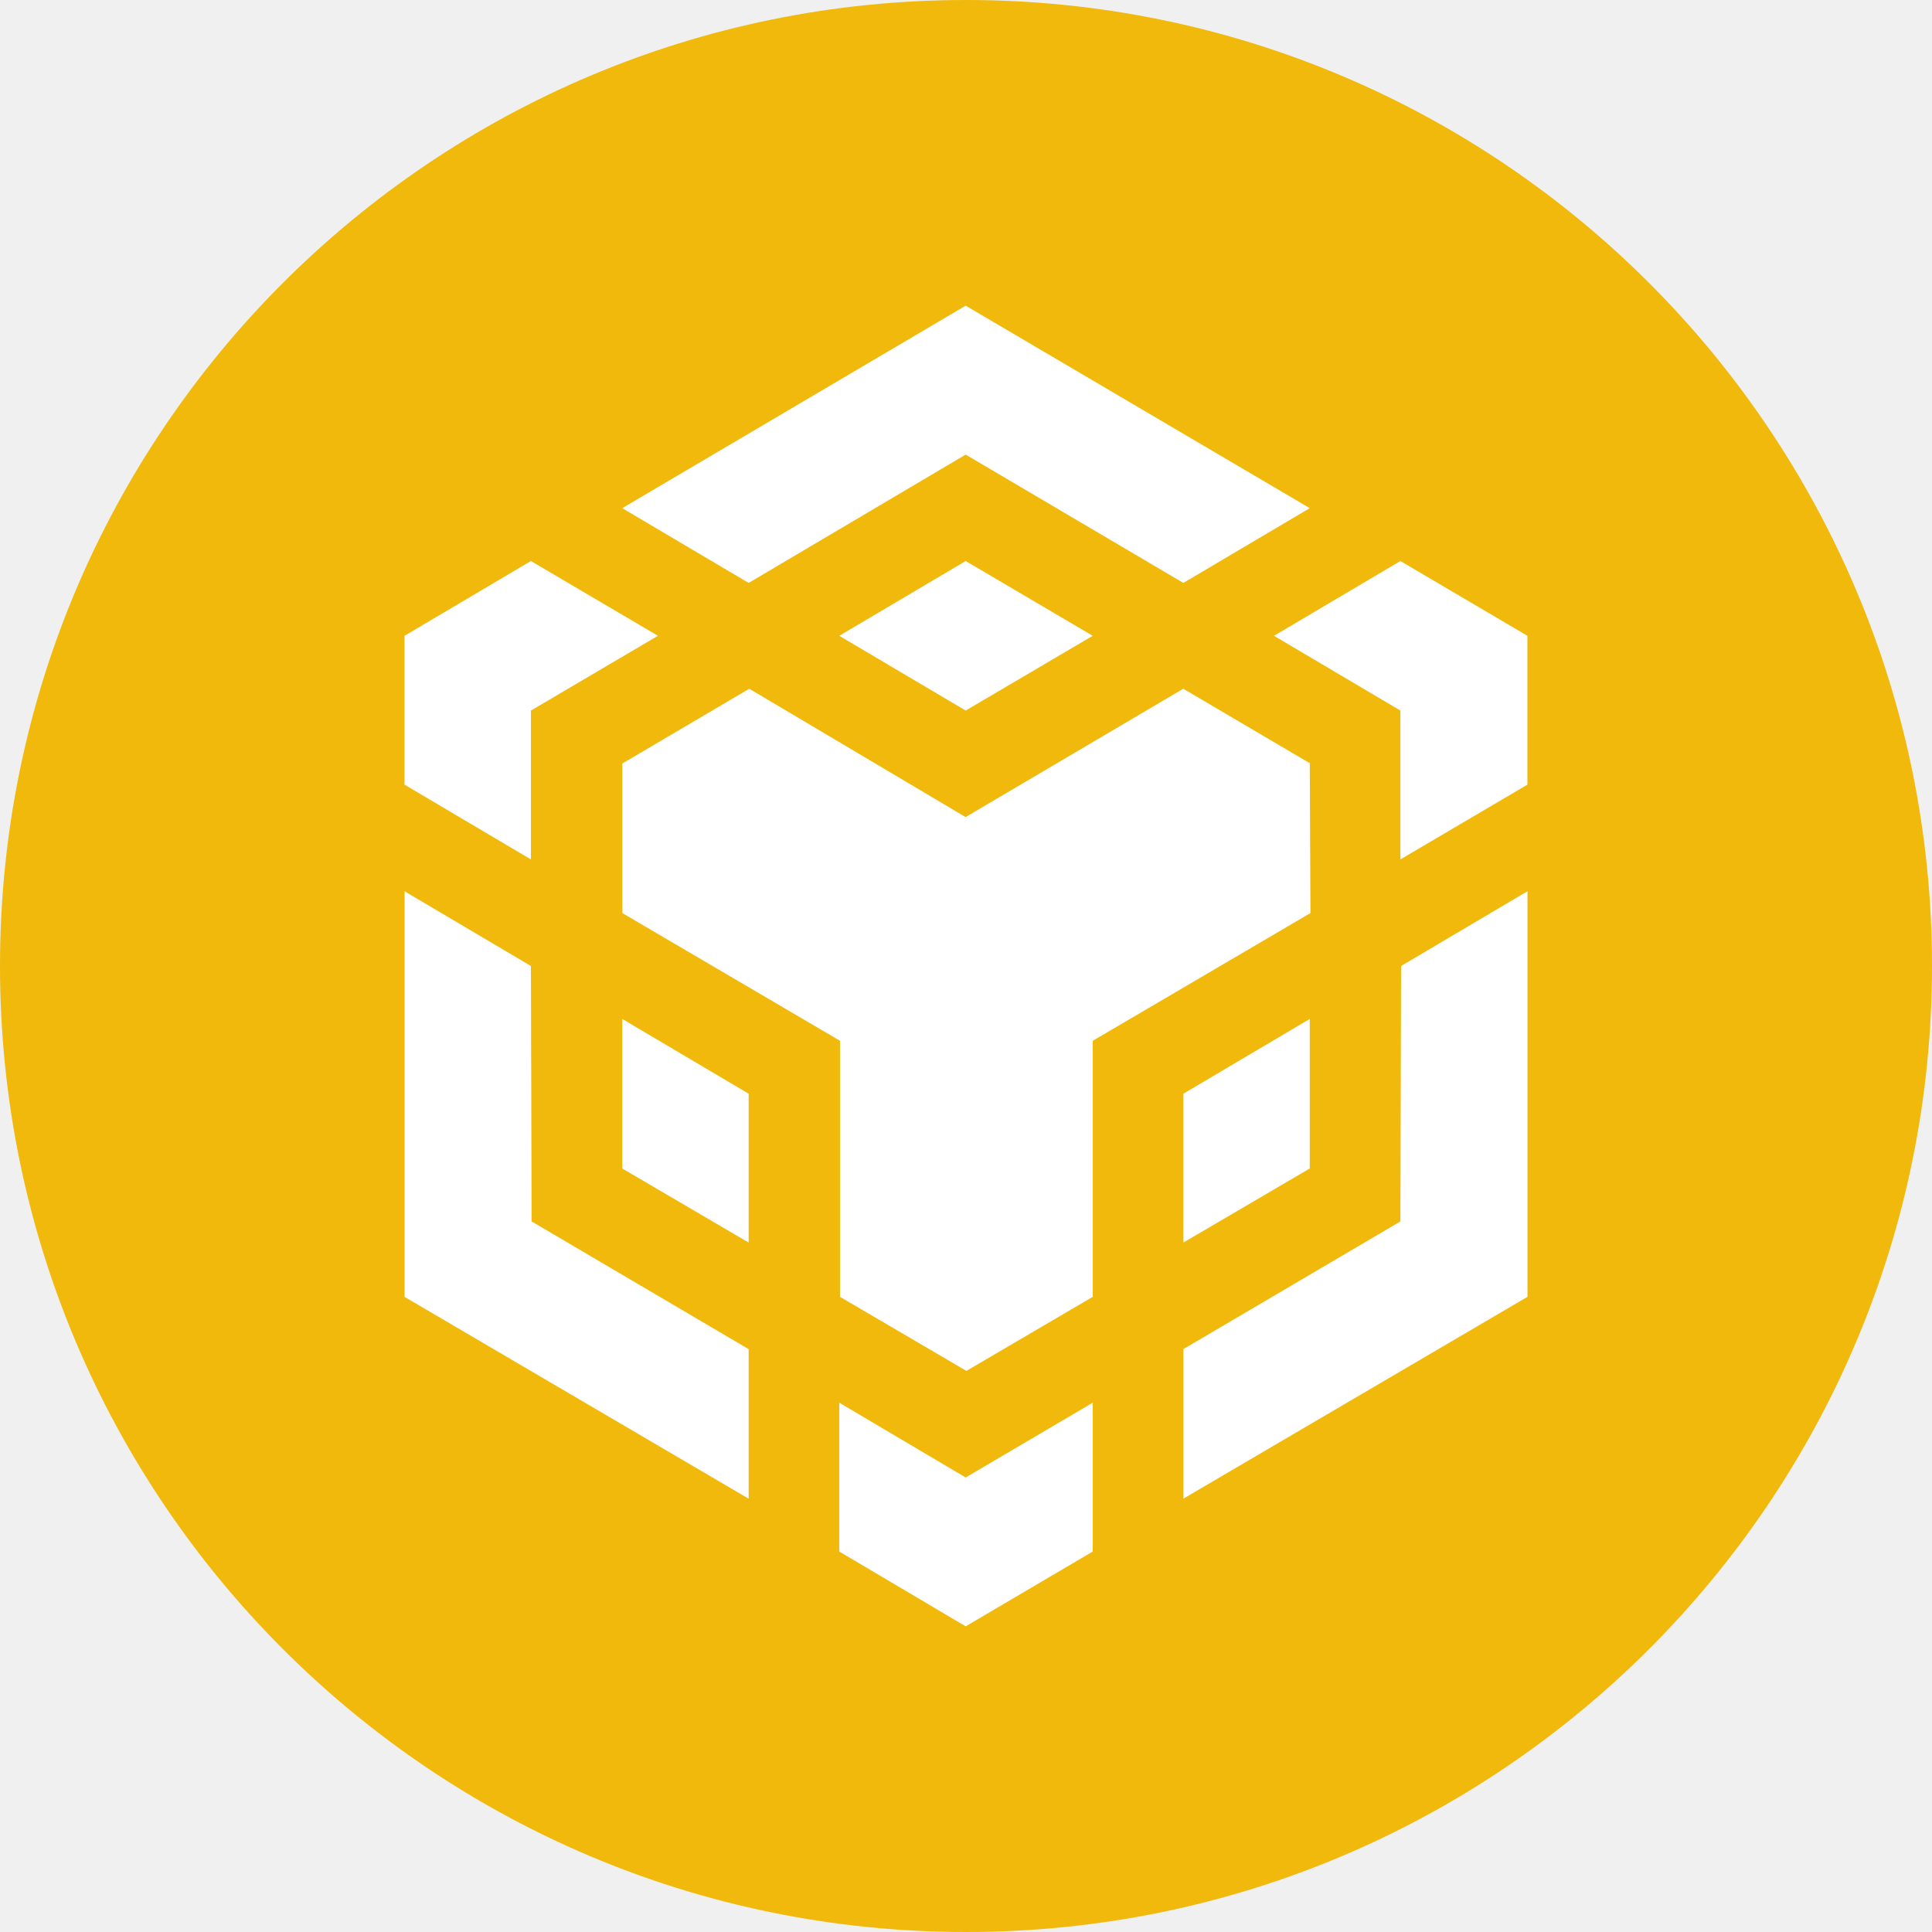
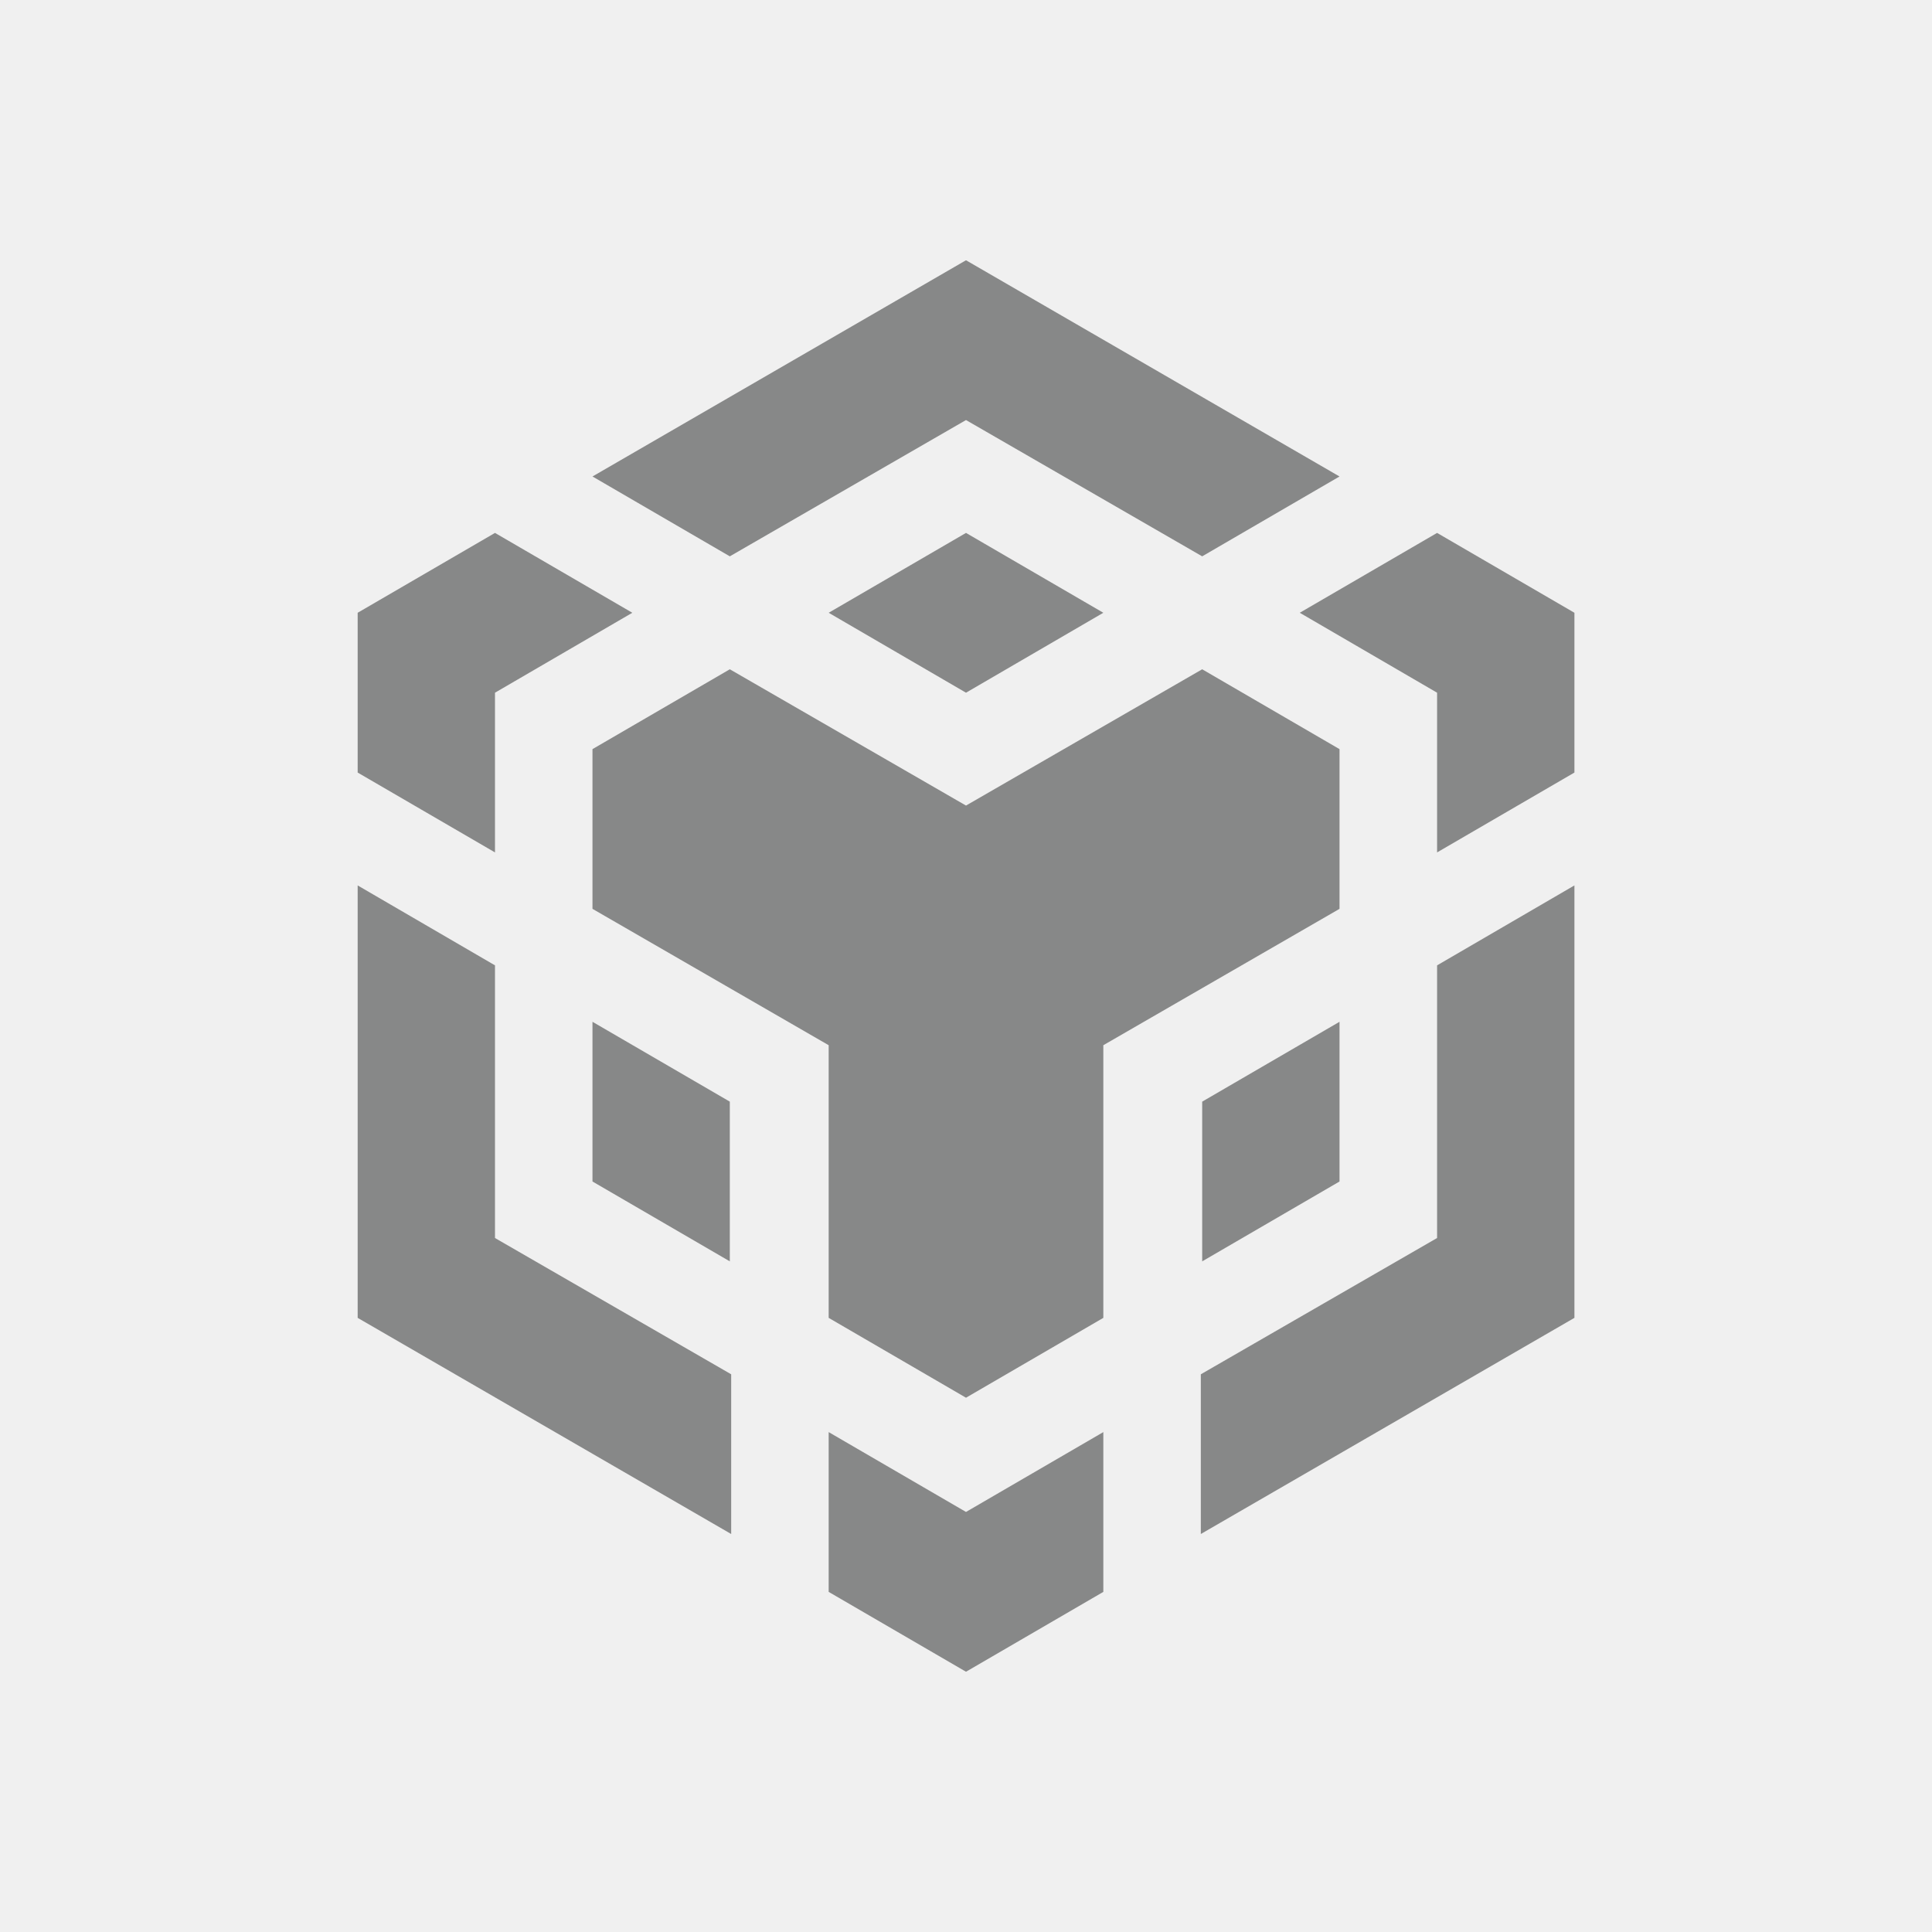
- <svg xmlns="http://www.w3.org/2000/svg" version="1.1" id="Layer_1" x="0px" y="0px" viewBox="0 0 2496 2496" style="enable-background:new 0 0 2496 2496;" xml:space="preserve">
-   <g>
-     <path style="fill-rule:evenodd;clip-rule:evenodd;fill:#F0B90B;" d="M1248,0c689.3,0,1248,558.7,1248,1248s-558.7,1248-1248,1248   S0,1937.3,0,1248S558.7,0,1248,0L1248,0z" />
-     <path style="fill:#FFFFFF;" d="M685.9,1248l0.9,330l280.4,165v193.2l-444.5-260.7v-524L685.9,1248L685.9,1248z M685.9,918v192.3   l-163.3-96.6V821.4l163.3-96.6l164.1,96.6L685.9,918L685.9,918z M1084.3,821.4l163.3-96.6l164.1,96.6L1247.6,918L1084.3,821.4   L1084.3,821.4z" />
-     <path style="fill:#FFFFFF;" d="M803.9,1509.6v-193.2l163.3,96.6v192.3L803.9,1509.6L803.9,1509.6z M1084.3,1812.2l163.3,96.6   l164.1-96.6v192.3l-164.1,96.6l-163.3-96.6V1812.2L1084.3,1812.2z M1645.9,821.4l163.3-96.6l164.1,96.6v192.3l-164.1,96.6V918   L1645.9,821.4L1645.9,821.4L1645.9,821.4z M1809.2,1578l0.9-330l163.3-96.6v524l-444.5,260.7v-193.2L1809.2,1578L1809.2,1578   L1809.2,1578z" />
-     <polygon style="fill:#FFFFFF;" points="1692.1,1509.6 1528.8,1605.3 1528.8,1413 1692.1,1316.4 1692.1,1509.6  " />
-     <path style="fill:#FFFFFF;" d="M1692.1,986.4l0.9,193.2l-281.2,165v330.8l-163.3,95.7l-163.3-95.7v-330.8l-281.2-165V986.4   L968,889.8l279.5,165.8l281.2-165.8l164.1,96.6H1692.1L1692.1,986.4z M803.9,656.5l443.7-261.6l444.5,261.6l-163.3,96.6   l-281.2-165.8L967.2,753.1L803.9,656.5L803.9,656.5z" />
-   </g>
+ <svg xmlns="http://www.w3.org/2000/svg" width="24" height="24" viewBox="0 0 24 24" fill="none">
+   <path d="M7.36 5.919L12 3.233L16.64 5.919L14.934 6.911L12 5.218L9.066 6.911L7.36 5.919ZM16.64 9.306L14.934 8.314L12 10.007L9.066 8.314L7.36 9.306V11.29L10.294 12.984V16.371L12 17.363L13.706 16.371V12.984L16.64 11.29V9.306ZM16.64 14.677V12.693L14.934 13.685V15.669L16.64 14.677ZM17.852 15.379L14.917 17.072V19.056L19.558 16.371V10.999L17.852 11.992V15.379ZM16.146 7.612L17.852 8.605V10.589L19.558 9.597V7.612L17.852 6.62L16.146 7.612ZM10.294 17.79V19.775L12 20.767L13.706 19.775V17.79L12 18.782L10.294 17.79ZM7.36 14.677L9.066 15.669V13.685L7.36 12.693V14.677ZM10.294 7.612L12 8.605L13.706 7.612L12 6.62L10.294 7.612ZM6.149 8.605L7.855 7.612L6.149 6.62L4.443 7.612V9.597L6.149 10.589V8.605ZM6.149 11.992L4.443 10.999V16.371L9.083 19.056V17.072L6.149 15.379V11.992Z" fill="#878888" />
</svg>
